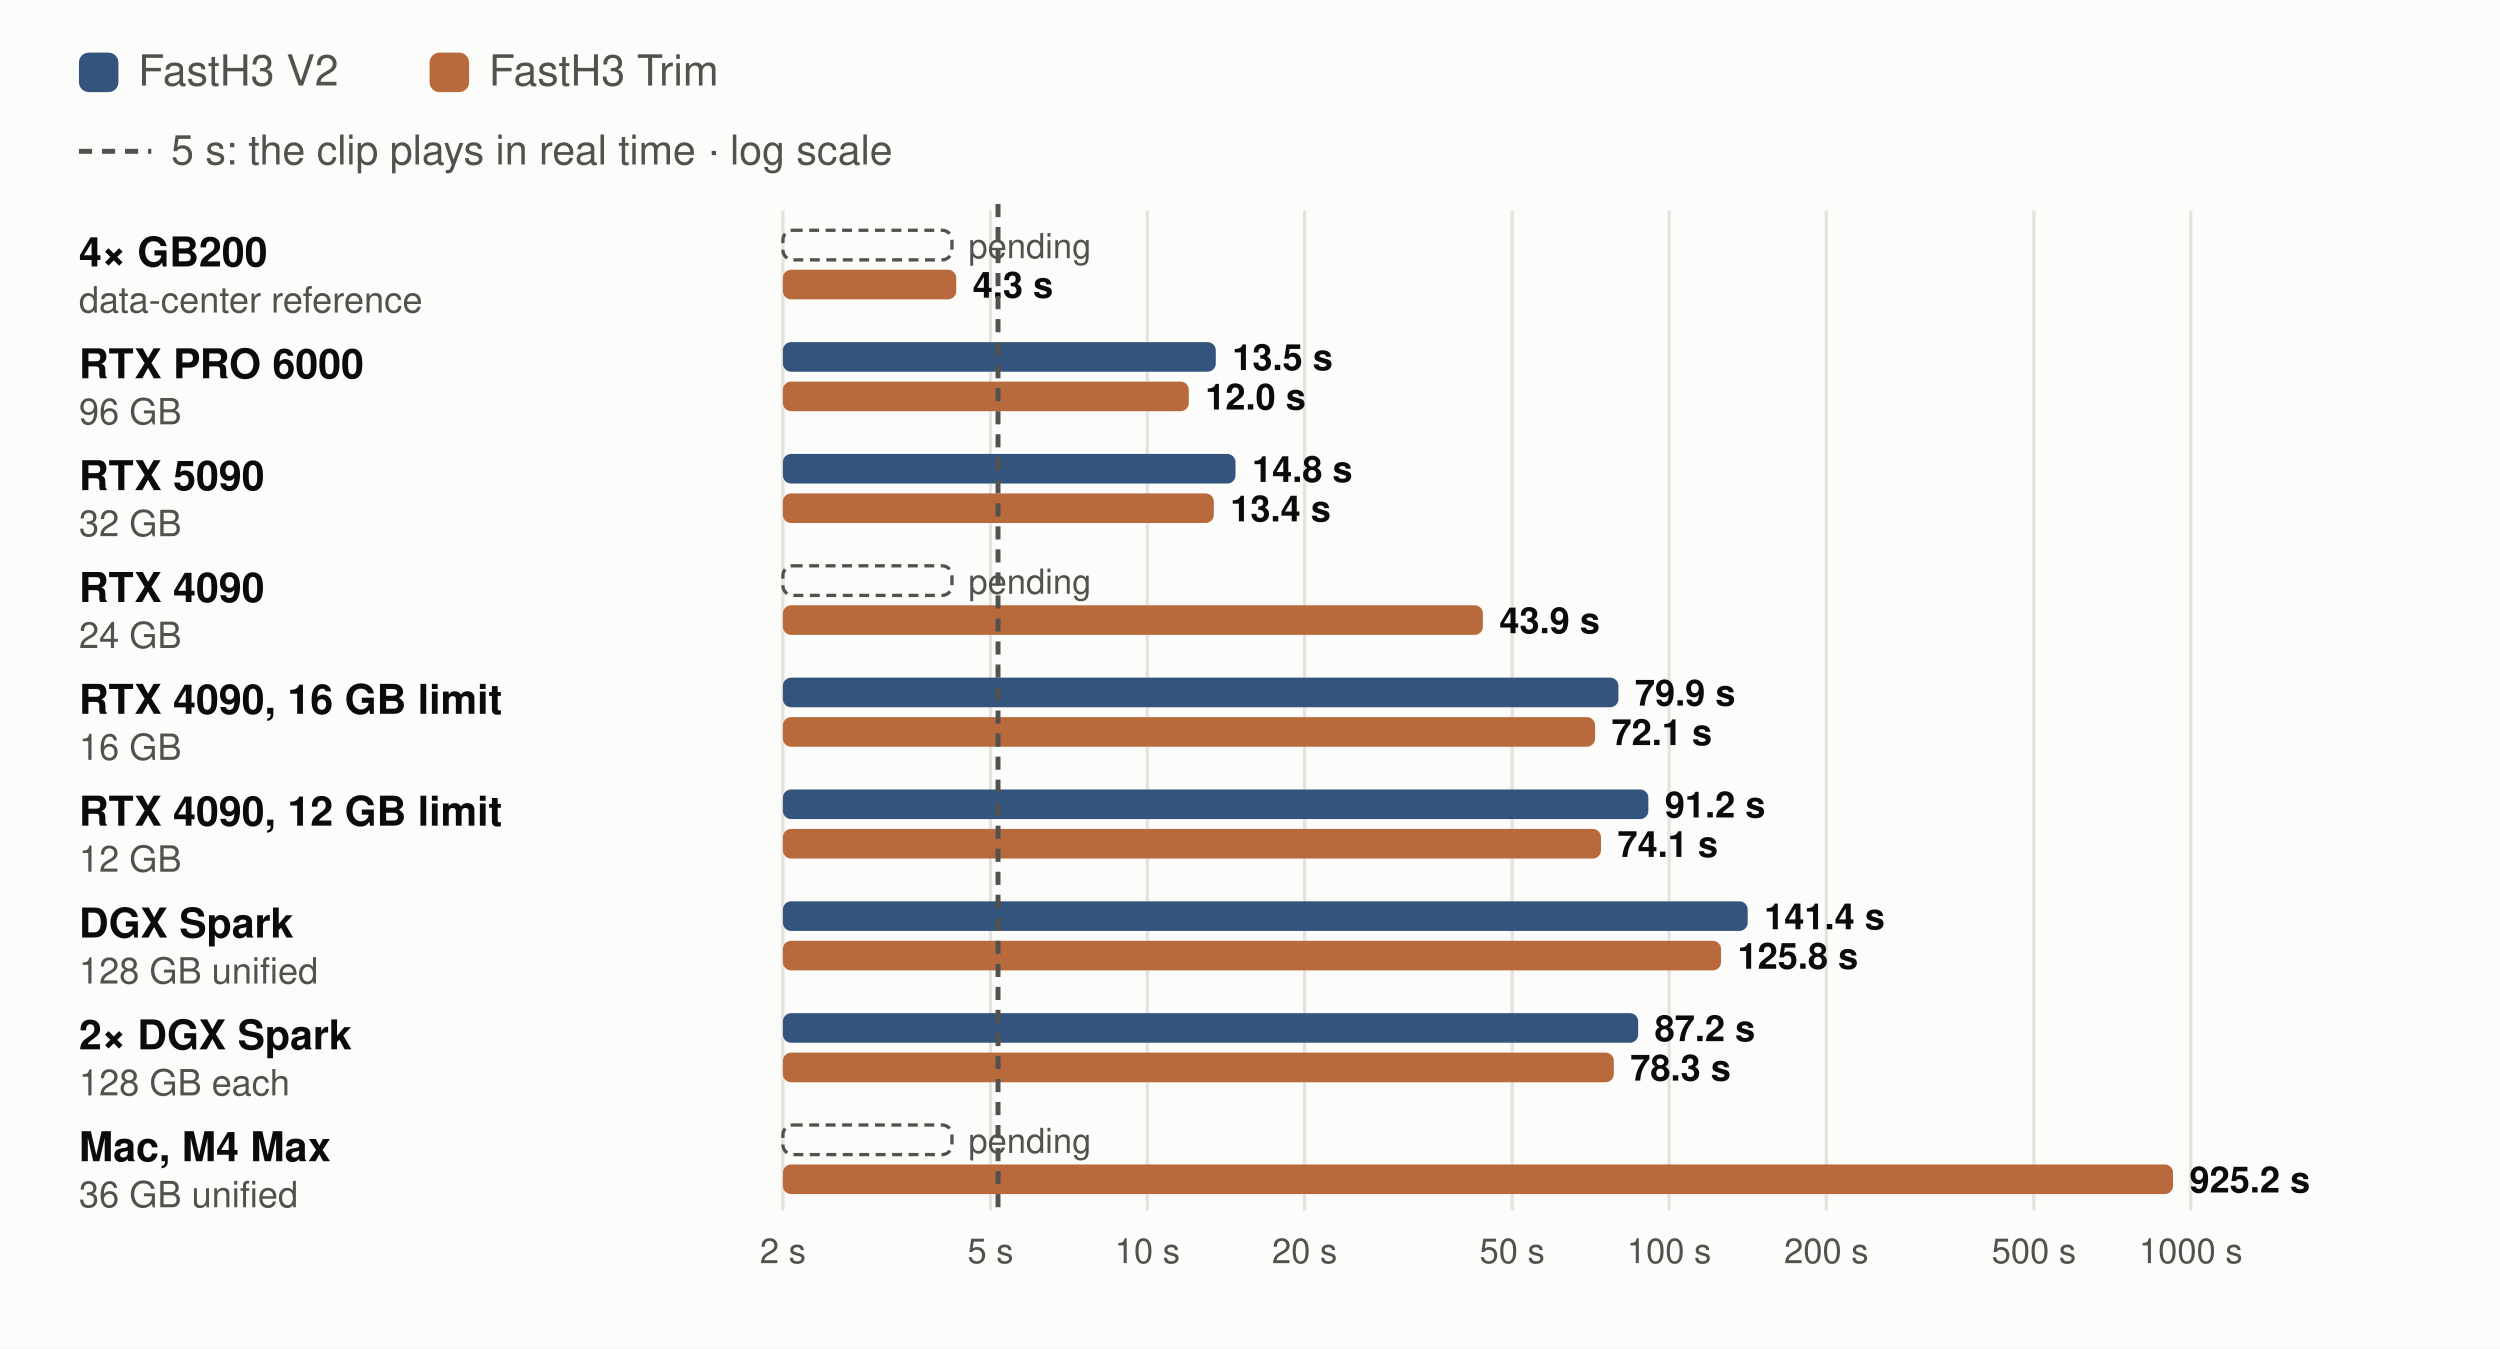
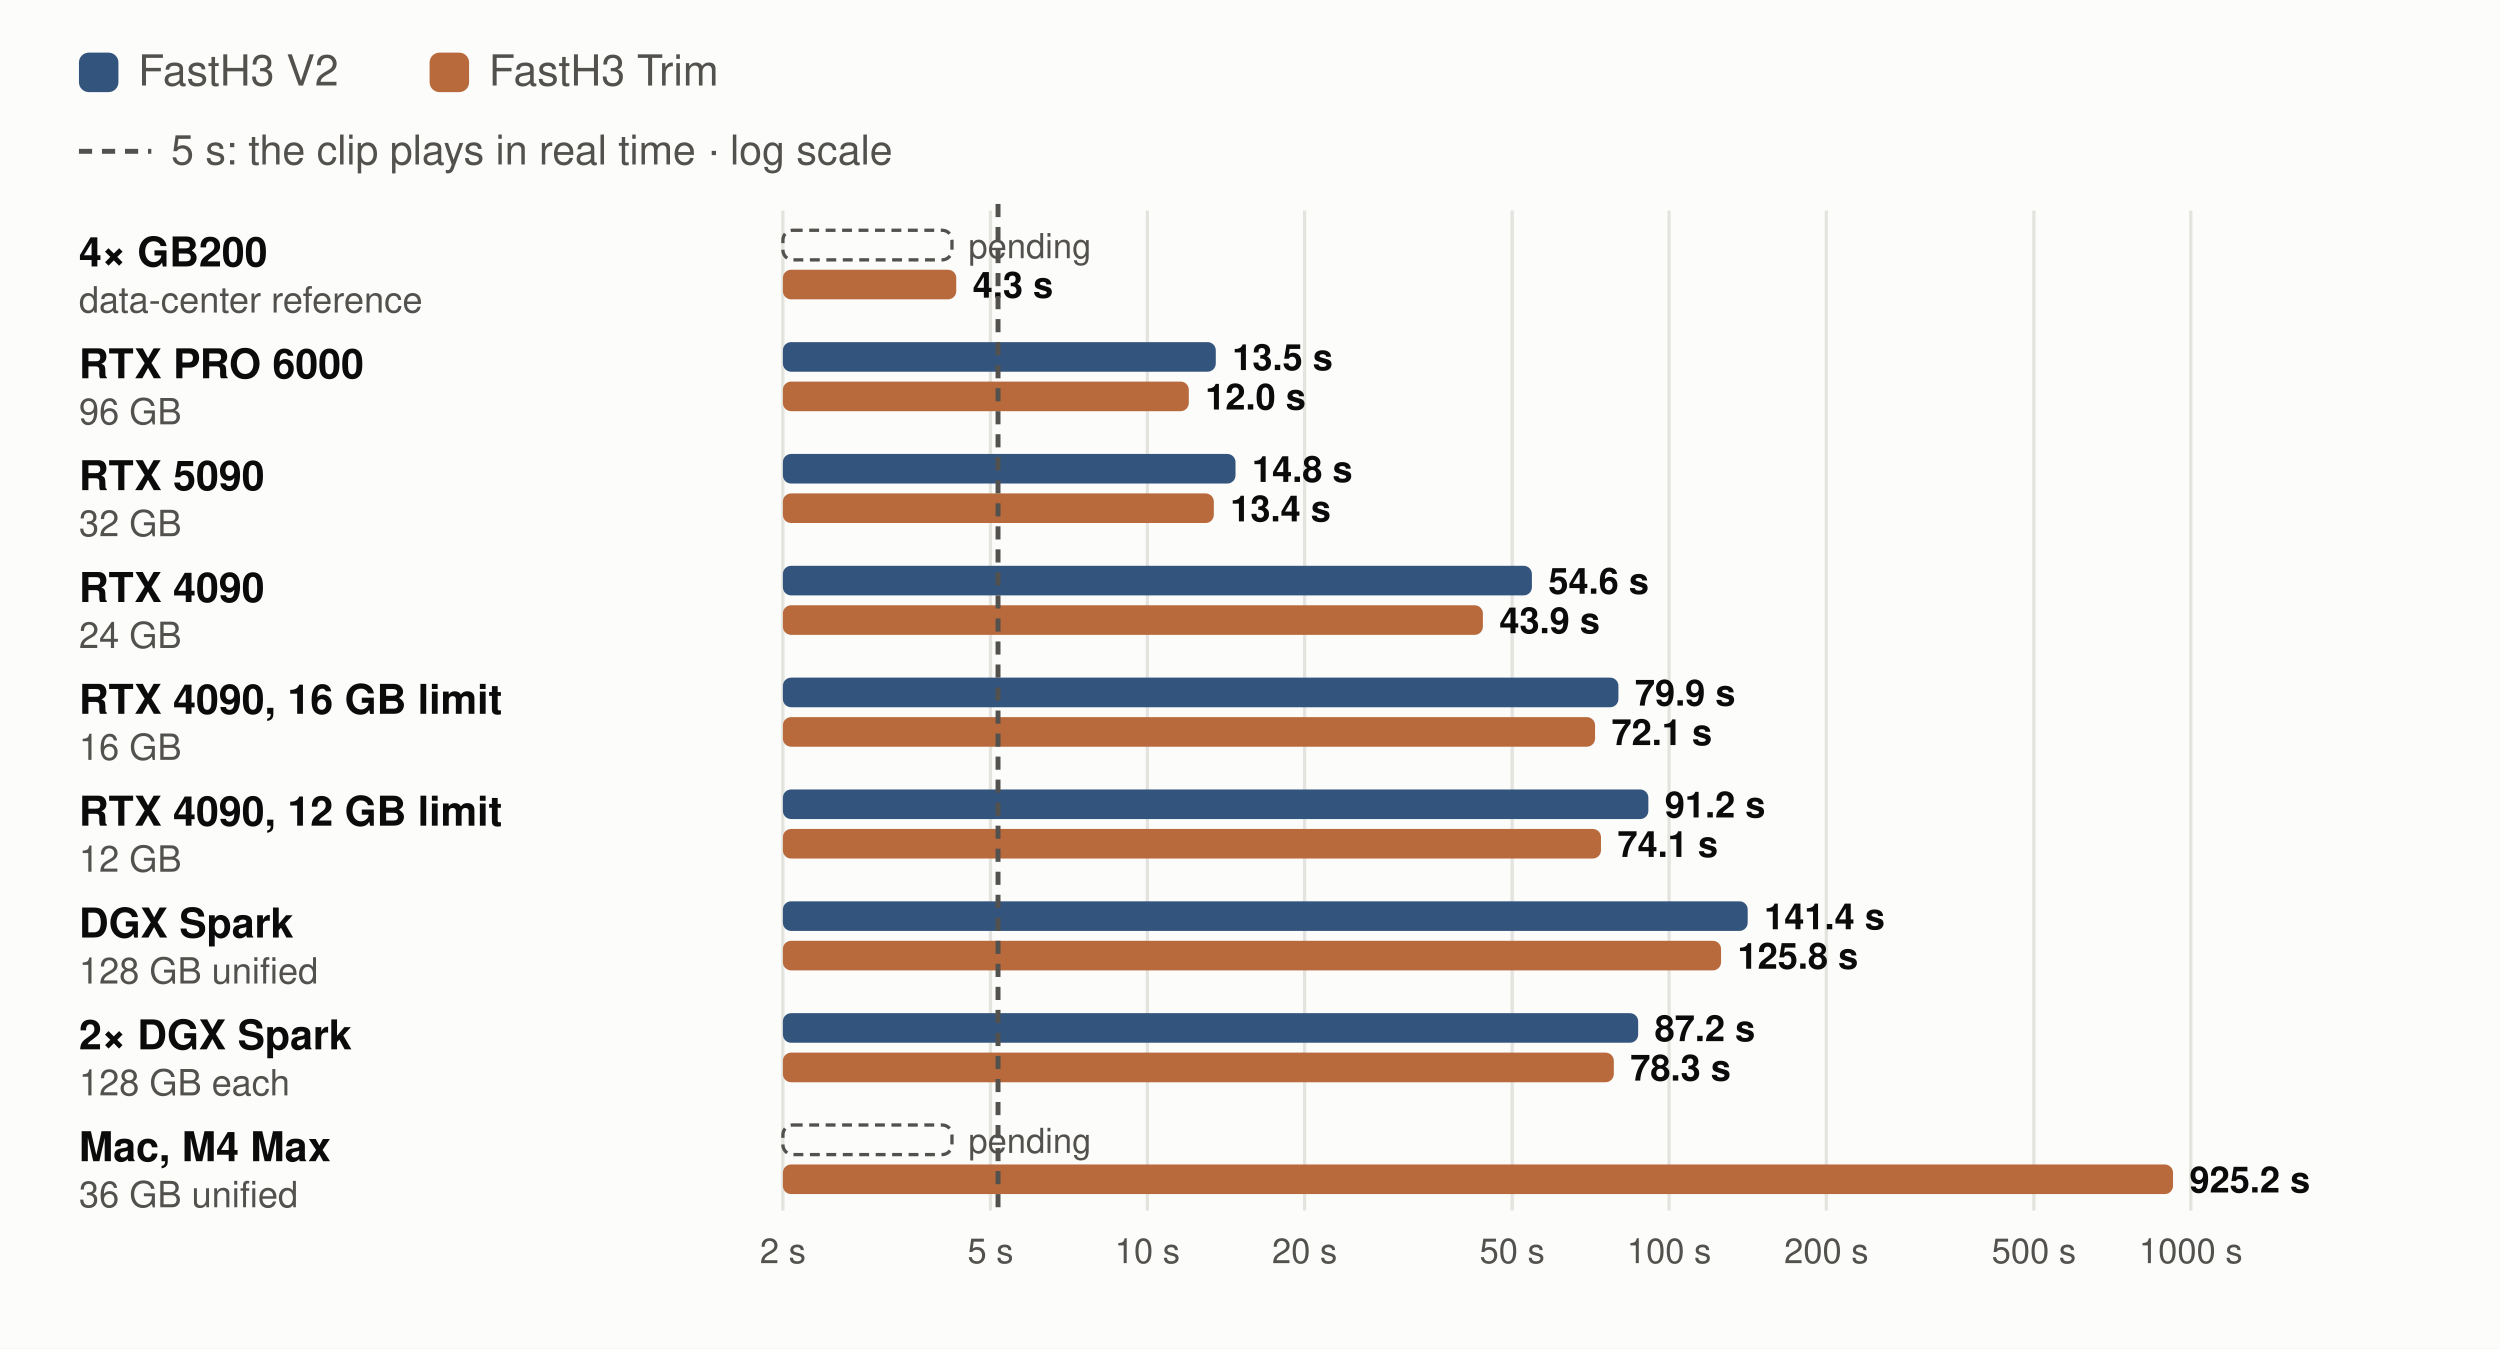
<svg xmlns="http://www.w3.org/2000/svg" width="760" height="410" viewBox="0 0 760 410" role="img" aria-labelledby="t d">
  <style>
  .bg{fill:#fcfcfb} .t1{fill:#0b0b0b} .t2{fill:#52514e} .grid{stroke:#e4e3de} .axis{stroke:#9b9a95}
  .s1{fill:#33557d} .s2{fill:#b86a3c} .s3{fill:#b5afa5} .drop{fill:#b0463c} .ref{stroke:#52514e}
  .gap{stroke:#fcfcfb} .on{fill:#ffffff} .on3{fill:#0b0b0b} .est{fill:none;stroke:#52514e}
  .ring{fill:none;stroke:#0b0b0b}
  text{font-family:-apple-system,BlinkMacSystemFont,"Segoe UI",Helvetica,Arial,sans-serif}
  @media (prefers-color-scheme: dark){
    .bg{fill:#1a1a19} .t1{fill:#ffffff} .t2{fill:#c3c2b7} .grid{stroke:#2e2e2c} .axis{stroke:#6b6a66}
    .s1{fill:#7393bb} .s2{fill:#c27448} .s3{fill:#69655e} .drop{fill:#c9605a} .ref{stroke:#c3c2b7}
    .gap{stroke:#1a1a19} .on{fill:#0b0b0b} .on3{fill:#ffffff} .est{fill:none;stroke:#c3c2b7}
    .ring{fill:none;stroke:#ffffff}
  }
</style>
  <rect class="bg" width="760" height="410" />
  <rect class="s1" x="24" y="16" width="12" height="12" rx="3" />
  <text class="t2" x="42" y="26" font-size="13">FastH3 V2</text>
  <rect class="s2" x="130.6" y="16" width="12" height="12" rx="3" />
  <text class="t2" x="148.6" y="26" font-size="13">FastH3 Trim</text>
  <line class="ref" x1="24" x2="46" y1="46" y2="46" stroke-width="1.5" stroke-dasharray="4 3" />
  <text class="t2" x="52" y="50" font-size="12.5">5 s: the clip plays in real time · log scale</text>
  <line class="grid" x1="238.0" x2="238.0" y1="64" y2="368" stroke-width="1" />
  <text class="t2" x="238.0" y="384" font-size="10.5" text-anchor="middle">2 s</text>
  <line class="grid" x1="301.1" x2="301.1" y1="64" y2="368" stroke-width="1" />
  <text class="t2" x="301.1" y="384" font-size="10.5" text-anchor="middle">5 s</text>
  <line class="grid" x1="348.8" x2="348.8" y1="64" y2="368" stroke-width="1" />
  <text class="t2" x="348.8" y="384" font-size="10.5" text-anchor="middle">10 s</text>
  <line class="grid" x1="396.6" x2="396.6" y1="64" y2="368" stroke-width="1" />
  <text class="t2" x="396.6" y="384" font-size="10.5" text-anchor="middle">20 s</text>
  <line class="grid" x1="459.7" x2="459.7" y1="64" y2="368" stroke-width="1" />
  <text class="t2" x="459.7" y="384" font-size="10.5" text-anchor="middle">50 s</text>
  <line class="grid" x1="507.4" x2="507.4" y1="64" y2="368" stroke-width="1" />
  <text class="t2" x="507.4" y="384" font-size="10.5" text-anchor="middle">100 s</text>
  <line class="grid" x1="555.2" x2="555.2" y1="64" y2="368" stroke-width="1" />
  <text class="t2" x="555.2" y="384" font-size="10.5" text-anchor="middle">200 s</text>
  <line class="grid" x1="618.3" x2="618.3" y1="64" y2="368" stroke-width="1" />
  <text class="t2" x="618.3" y="384" font-size="10.5" text-anchor="middle">500 s</text>
  <line class="grid" x1="666.0" x2="666.0" y1="64" y2="368" stroke-width="1" />
  <text class="t2" x="666.0" y="384" font-size="10.5" text-anchor="middle">1000 s</text>
  <text class="t1" x="24" y="81" font-size="12.5" font-weight="600">4× GB200</text>
  <text class="t2" x="24" y="95" font-size="11">data-center reference</text>
  <rect class="est" x="238" y="70" width="51.4" height="9" rx="3" stroke-width="1" stroke-dasharray="3 2" />
  <text class="t2" x="294.4" y="78.5" font-size="10.5">pending</text>
  <rect class="s2" x="238" y="82" width="52.7" height="9" rx="2.5" />
  <text class="t1" x="295.7" y="90.5" font-size="11" font-weight="700">4.3 s</text>
  <text class="t1" x="24" y="115" font-size="12.5" font-weight="600">RTX PRO 6000</text>
  <text class="t2" x="24" y="129" font-size="11">96 GB</text>
  <rect class="s1" x="238" y="104" width="131.6" height="9" rx="2.5" />
  <text class="t1" x="374.6" y="112.5" font-size="11" font-weight="700">13.5 s</text>
  <rect class="s2" x="238" y="116" width="123.4" height="9" rx="2.5" />
  <text class="t1" x="366.4" y="124.5" font-size="11" font-weight="700">12.0 s</text>
  <text class="t1" x="24" y="149" font-size="12.5" font-weight="600">RTX 5090</text>
  <text class="t2" x="24" y="163" font-size="11">32 GB</text>
  <rect class="s1" x="238" y="138" width="137.6" height="9" rx="2.5" />
  <text class="t1" x="380.6" y="146.5" font-size="11" font-weight="700">14.8 s</text>
  <rect class="s2" x="238" y="150" width="131.0" height="9" rx="2.5" />
  <text class="t1" x="374.0" y="158.5" font-size="11" font-weight="700">13.4 s</text>
  <text class="t1" x="24" y="183" font-size="12.5" font-weight="600">RTX 4090</text>
  <text class="t2" x="24" y="197" font-size="11">24 GB</text>
-   <rect class="est" x="238" y="172" width="51.4" height="9" rx="3" stroke-width="1" stroke-dasharray="3 2" />
-   <text class="t2" x="294.4" y="180.5" font-size="10.5">pending</text>
+   <rect class="s1" x="238" y="172" width="227.7" height="9" rx="2.5" />
+   <text class="t1" x="470.7" y="180.5" font-size="11" font-weight="700">54.6 s</text>
  <rect class="s2" x="238" y="184" width="212.8" height="9" rx="2.5" />
  <text class="t1" x="455.8" y="192.5" font-size="11" font-weight="700">43.9 s</text>
  <text class="t1" x="24" y="217" font-size="12.5" font-weight="600">RTX 4090, 16 GB limit</text>
  <text class="t2" x="24" y="231" font-size="11">16 GB</text>
  <rect class="s1" x="238" y="206" width="254.0" height="9" rx="2.5" />
  <text class="t1" x="497.0" y="214.5" font-size="11" font-weight="700">79.9 s</text>
  <rect class="s2" x="238" y="218" width="246.9" height="9" rx="2.5" />
  <text class="t1" x="489.9" y="226.5" font-size="11" font-weight="700">72.1 s</text>
  <text class="t1" x="24" y="251" font-size="12.5" font-weight="600">RTX 4090, 12 GB limit</text>
  <text class="t2" x="24" y="265" font-size="11">12 GB</text>
  <rect class="s1" x="238" y="240" width="263.1" height="9" rx="2.5" />
  <text class="t1" x="506.1" y="248.5" font-size="11" font-weight="700">91.2 s</text>
  <rect class="s2" x="238" y="252" width="248.7" height="9" rx="2.5" />
  <text class="t1" x="491.7" y="260.5" font-size="11" font-weight="700">74.1 s</text>
  <text class="t1" x="24" y="285" font-size="12.5" font-weight="600">DGX Spark</text>
  <text class="t2" x="24" y="299" font-size="11">128 GB unified</text>
  <rect class="s1" x="238" y="274" width="293.3" height="9" rx="2.5" />
  <text class="t1" x="536.3" y="282.5" font-size="11" font-weight="700">141.4 s</text>
  <rect class="s2" x="238" y="286" width="285.2" height="9" rx="2.5" />
  <text class="t1" x="528.2" y="294.5" font-size="11" font-weight="700">125.8 s</text>
  <text class="t1" x="24" y="319" font-size="12.5" font-weight="600">2× DGX Spark</text>
  <text class="t2" x="24" y="333" font-size="11">128 GB each</text>
  <rect class="s1" x="238" y="308" width="260.0" height="9" rx="2.5" />
  <text class="t1" x="503.0" y="316.5" font-size="11" font-weight="700">87.2 s</text>
  <rect class="s2" x="238" y="320" width="252.6" height="9" rx="2.5" />
  <text class="t1" x="495.6" y="328.5" font-size="11" font-weight="700">78.3 s</text>
  <text class="t1" x="24" y="353" font-size="12.5" font-weight="600">Mac, M4 Max</text>
  <text class="t2" x="24" y="367" font-size="11">36 GB unified</text>
  <rect class="est" x="238" y="342" width="51.4" height="9" rx="3" stroke-width="1" stroke-dasharray="3 2" />
  <text class="t2" x="294.4" y="350.5" font-size="10.5">pending</text>
  <rect class="s2" x="238" y="354" width="422.6" height="9" rx="2.5" />
  <text class="t1" x="665.6" y="362.5" font-size="11" font-weight="700">925.2 s</text>
  <line class="ref" x1="303.4" x2="303.4" y1="62" y2="370" stroke-width="1.5" stroke-dasharray="4 3" />
</svg>
